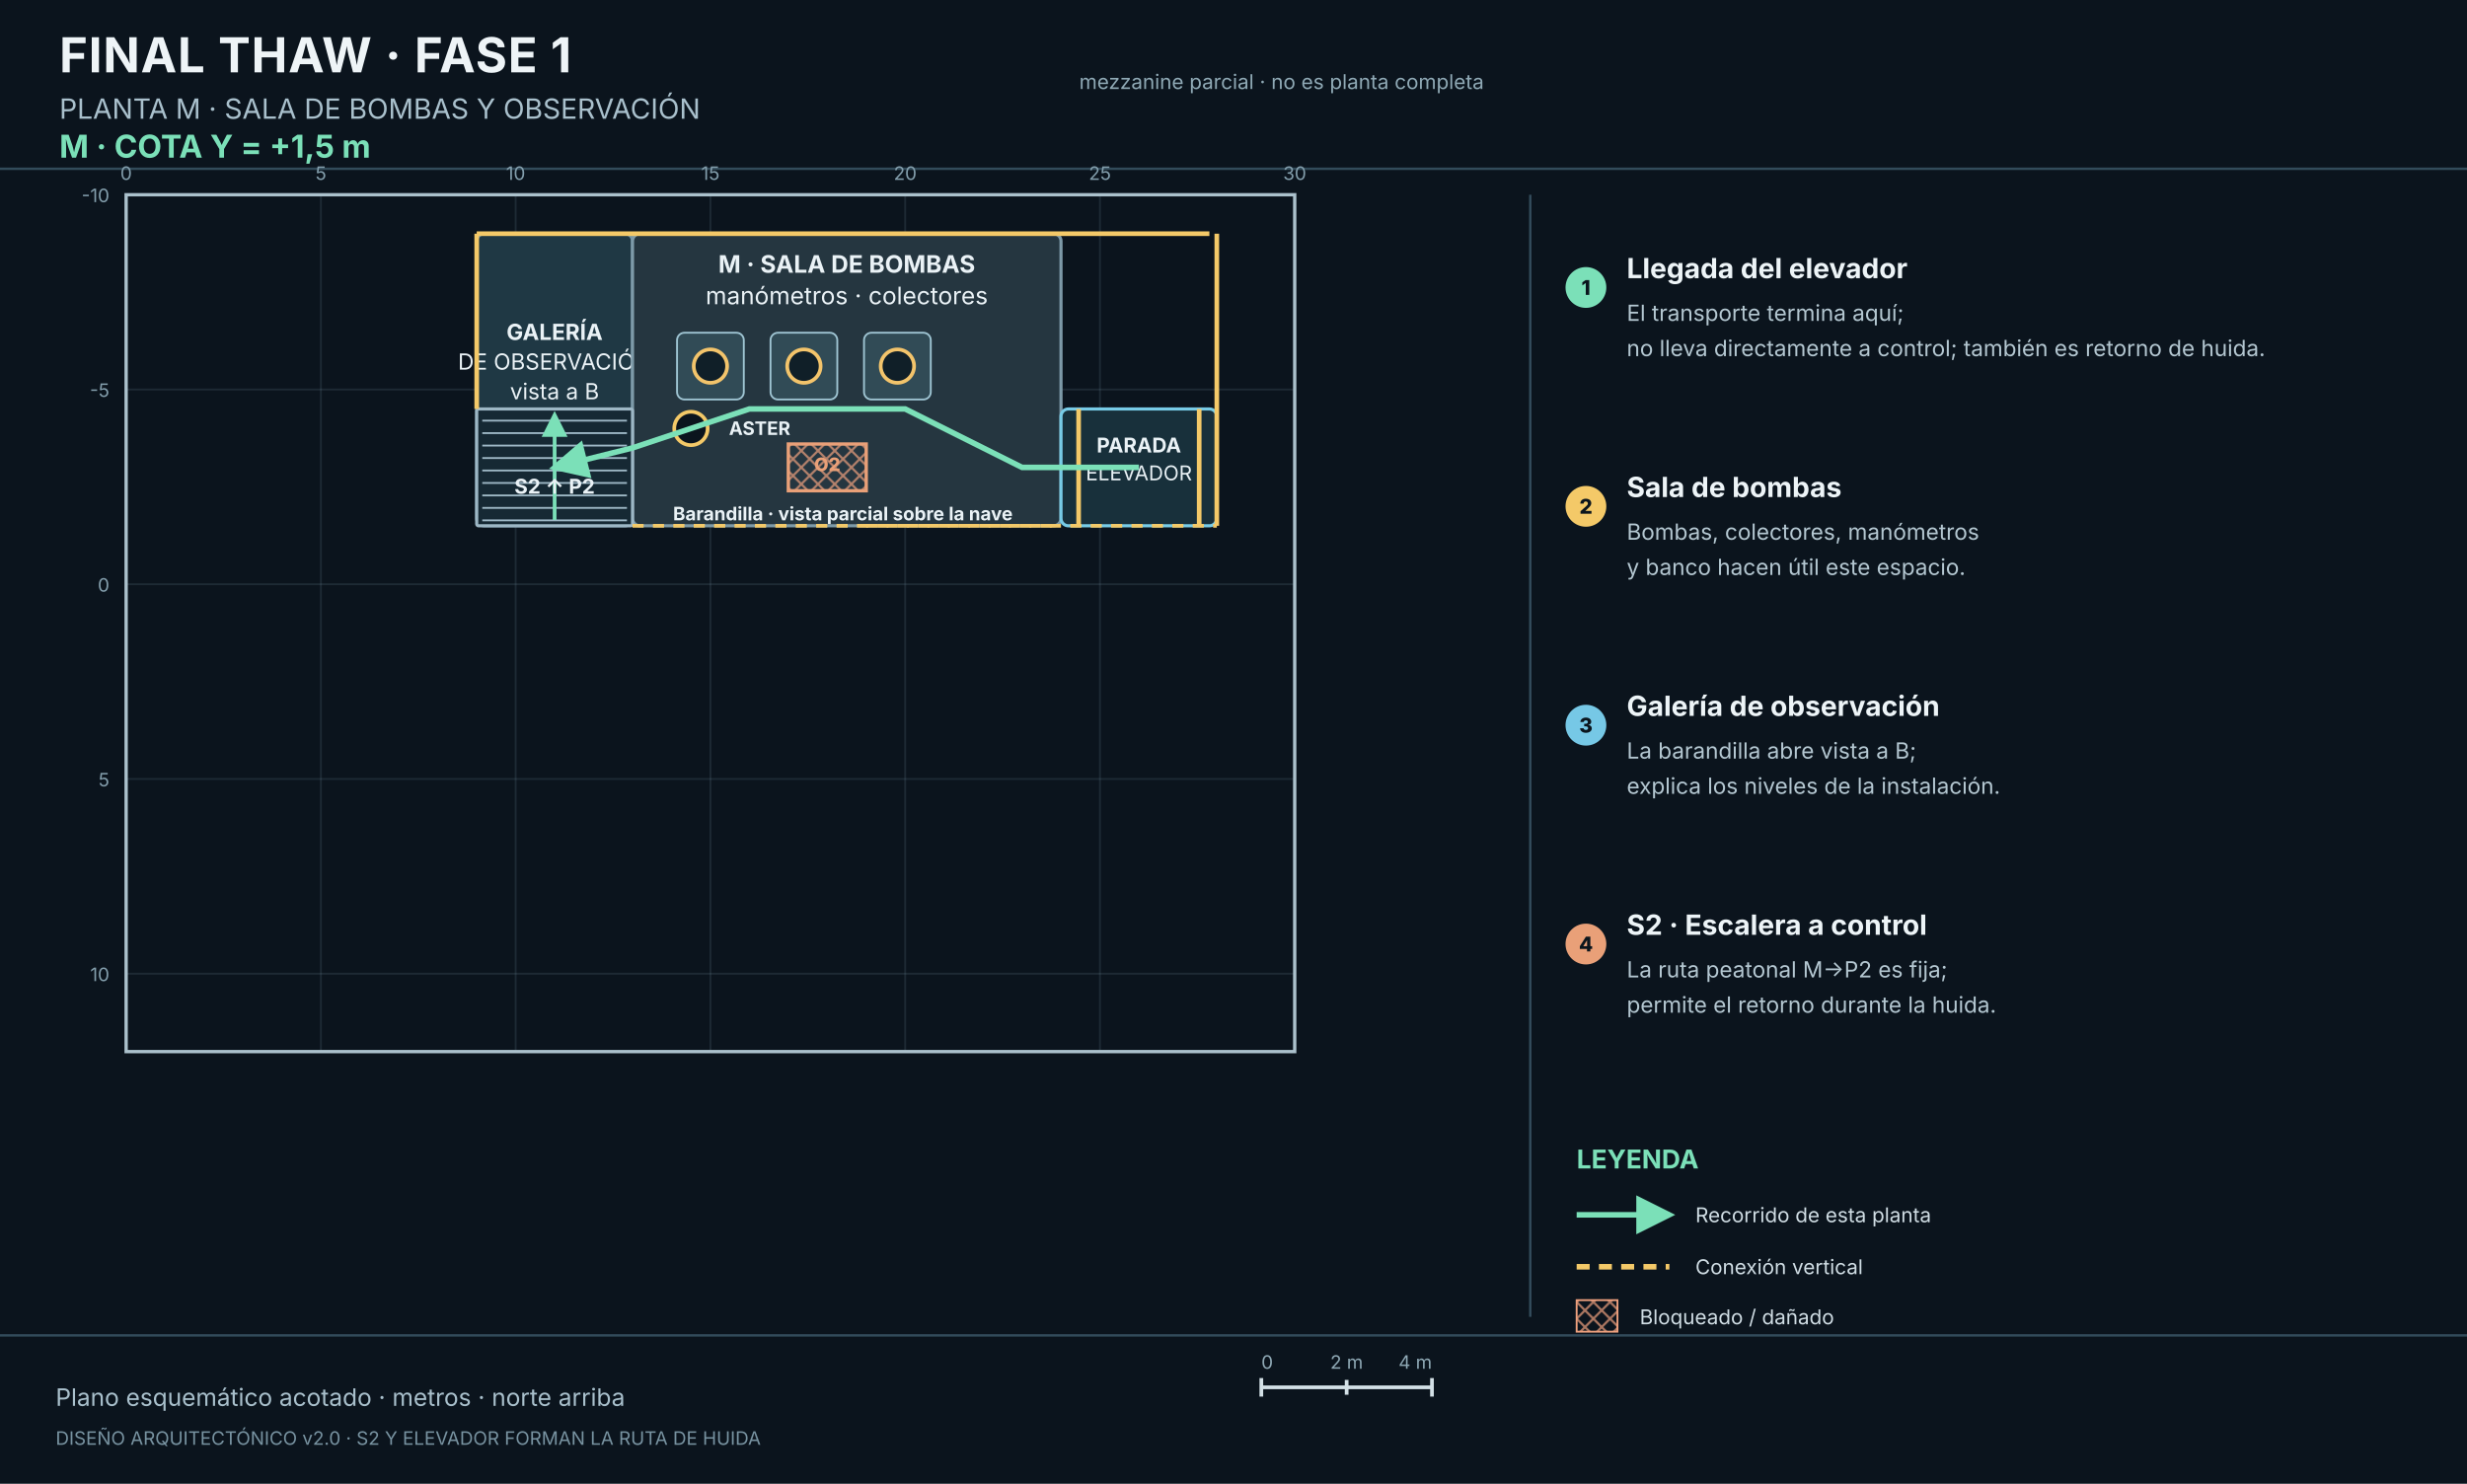
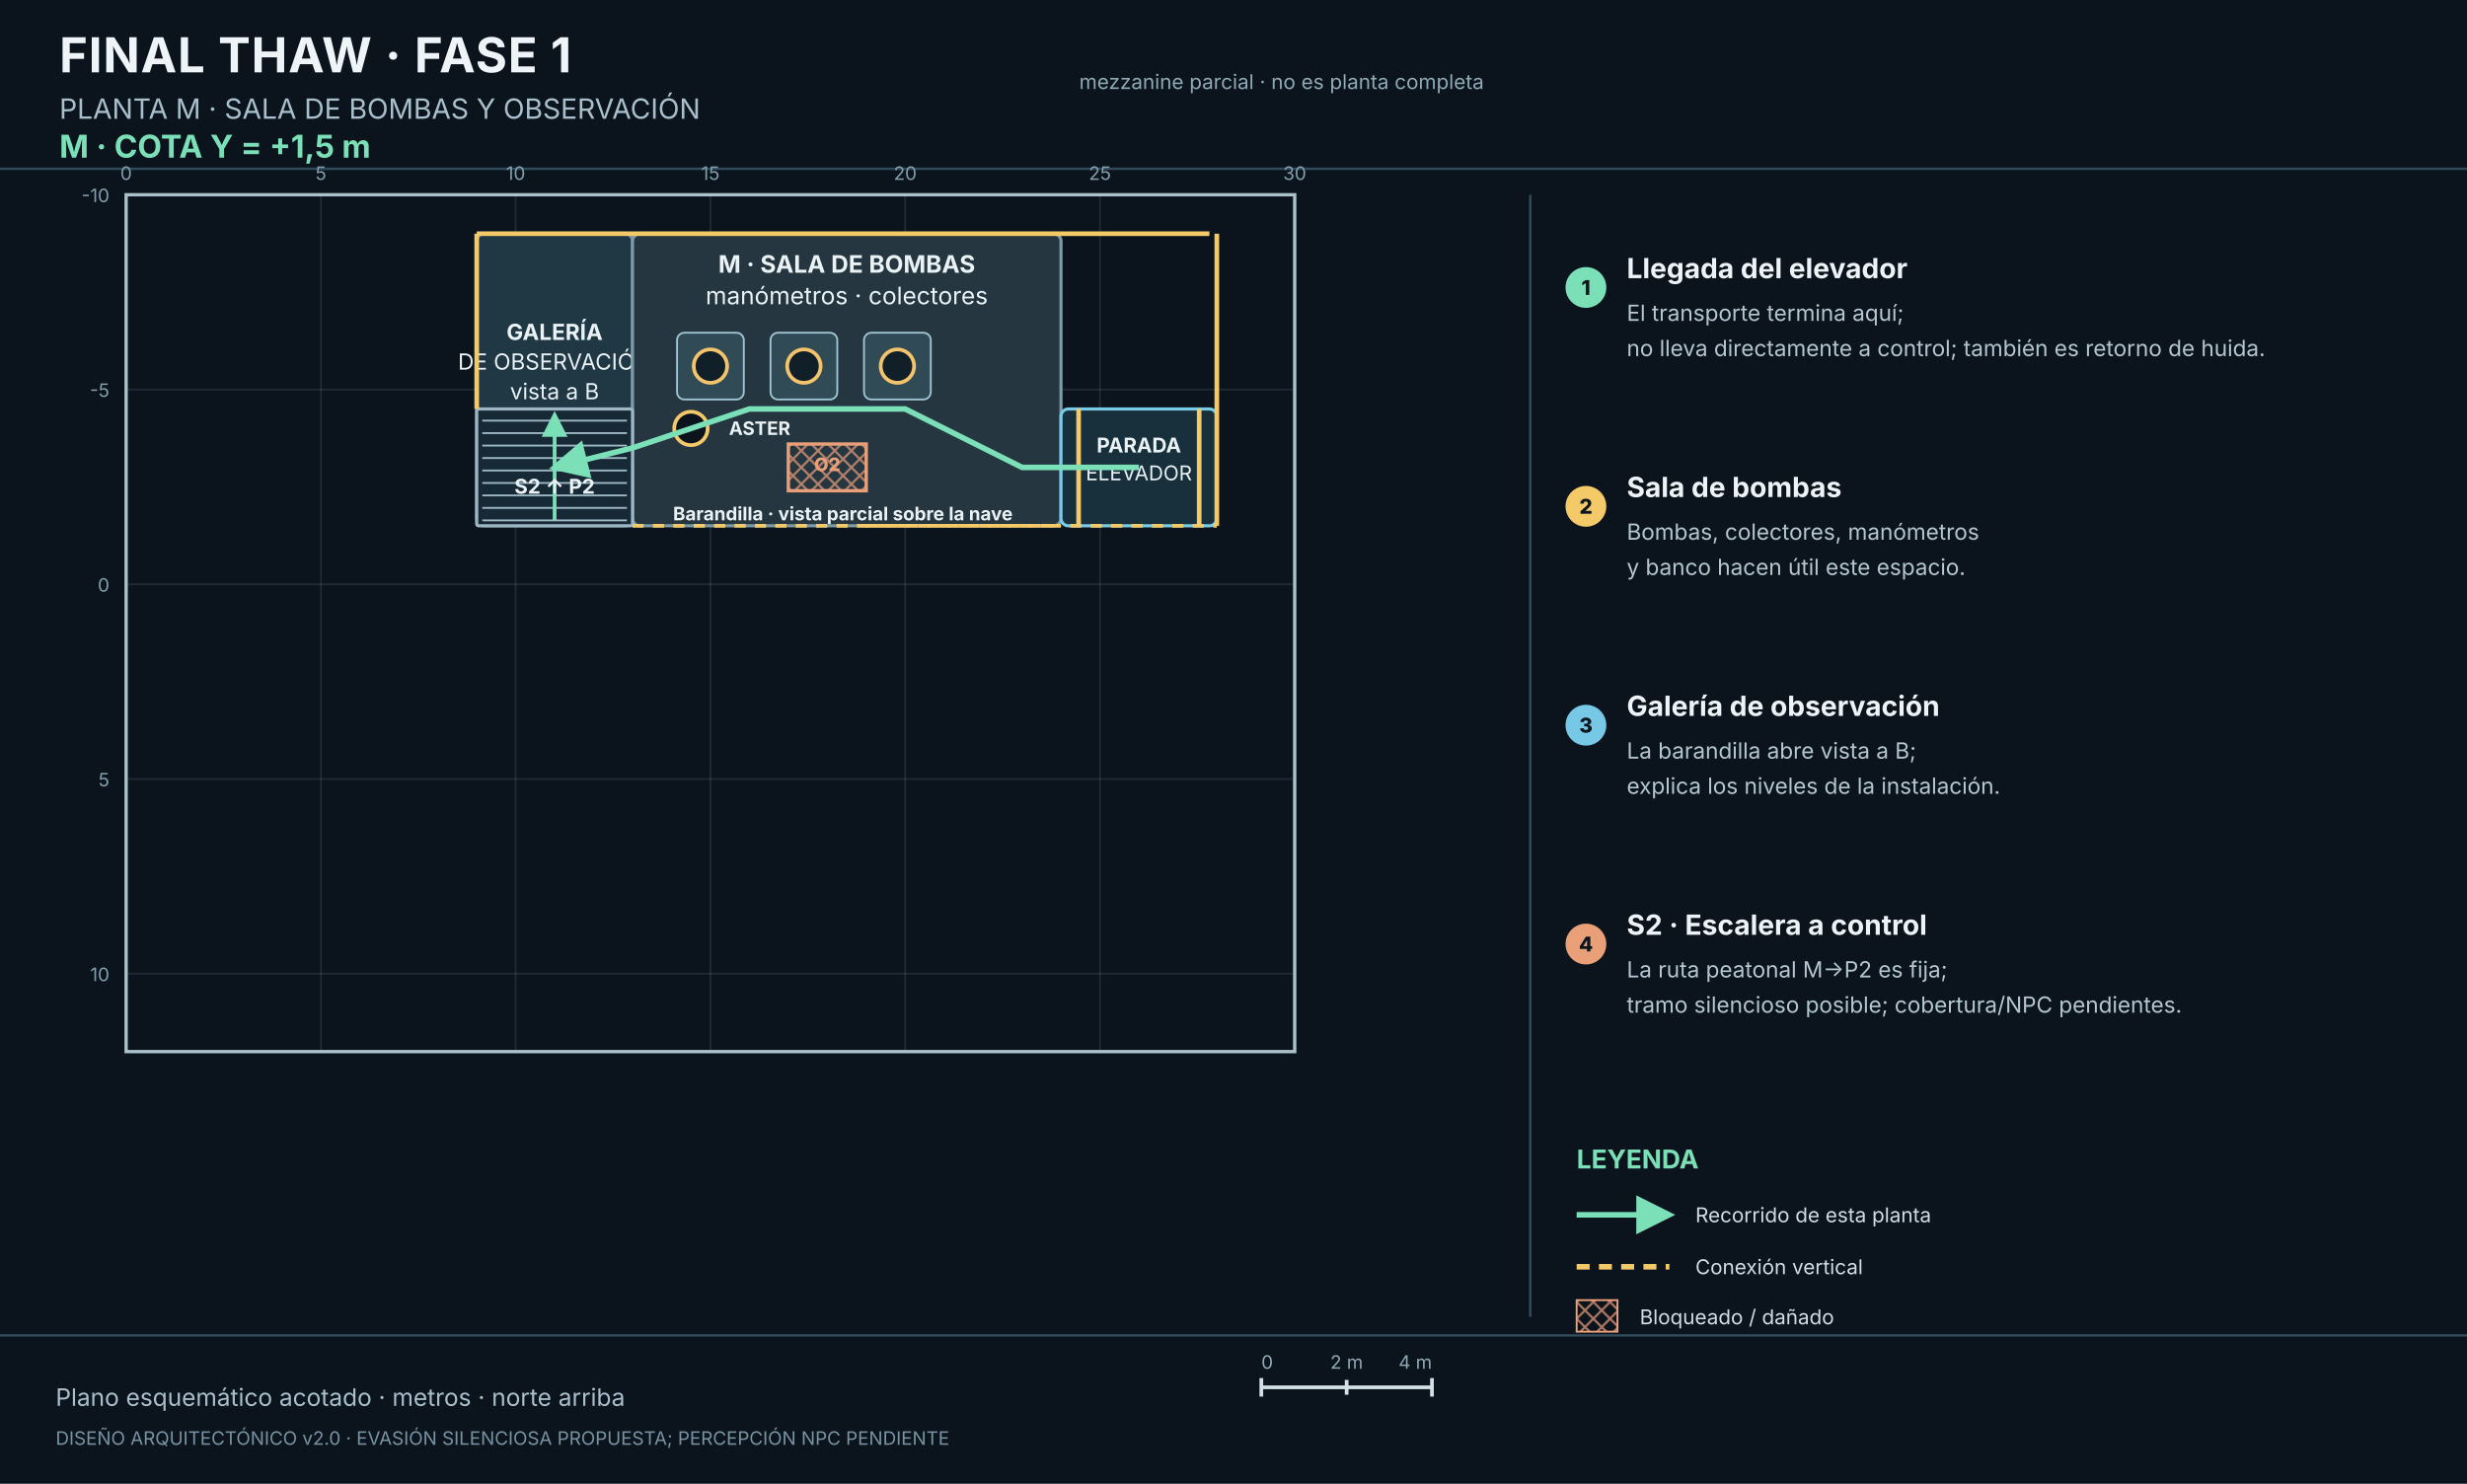
<svg xmlns="http://www.w3.org/2000/svg" viewBox="0 0 1330 800" role="img" aria-label="PLANTA M · SALA DE BOMBAS Y OBSERVACIÓN">
  <defs>
    <marker id="arrow" viewBox="0 0 10 10" refX="8.5" refY="5" markerWidth="7" markerHeight="7" orient="auto">
      <path d="M0,0 L10,5 L0,10 z" fill="#7be0b8" />
    </marker>
    <marker id="vertical" viewBox="0 0 10 10" refX="8.5" refY="5" markerWidth="7" markerHeight="7" orient="auto">
      <path d="M0,0 L10,5 L0,10 z" fill="#f4c968" />
    </marker>
    <pattern id="blocked" width="9" height="9" patternUnits="userSpaceOnUse">
      <path d="M0,0L9,9M9,0L0,9" stroke="#efa17e" stroke-width="1.2" opacity=".7" />
    </pattern>
    <pattern id="void" width="12" height="12" patternUnits="userSpaceOnUse">
      <path d="M0,0L12,12M12,0L0,12" stroke="#64808e" stroke-width="1" opacity=".45" />
    </pattern>
  </defs>
  <style>text{font-family:Inter,Arial,sans-serif}.title{font-size:26px;font-weight:750;fill:#eef4f7;letter-spacing:.5px}.sub{font-size:15px;fill:#a9c0cc}.level{font-size:17px;font-weight:750;fill:#7be0b8}.room{font-size:13px;fill:#eaf2f6}.small{font-size:11px;fill:#d0dde4}.muted{font-size:11px;fill:#8fa9b5}</style>
  <rect width="1330" height="800" fill="#0b141d" />
  <path d="M0 91H1330M825 105V710M0 720H1330" stroke="#324b5a" stroke-width="1.3" />
  <text x="32" y="39" class="title">FINAL THAW · FASE 1</text>
  <text x="32" y="64" class="sub">PLANTA M · SALA DE BOMBAS Y OBSERVACIÓN</text>
  <text x="32" y="85" class="level">M · COTA Y = +1,5 m</text>
  <text x="800" y="48" text-anchor="end" class="muted">mezzanine parcial · no es planta completa</text>
  <line x1="68" y1="105" x2="68" y2="567" stroke="#7895a6" opacity=".17" />
  <text x="68" y="97" font-size="10" text-anchor="middle" fill="#839eac">0</text>
  <line x1="173" y1="105" x2="173" y2="567" stroke="#7895a6" opacity=".17" />
  <text x="173" y="97" font-size="10" text-anchor="middle" fill="#839eac">5</text>
  <line x1="278" y1="105" x2="278" y2="567" stroke="#7895a6" opacity=".17" />
  <text x="278" y="97" font-size="10" text-anchor="middle" fill="#839eac">10</text>
  <line x1="383" y1="105" x2="383" y2="567" stroke="#7895a6" opacity=".17" />
  <text x="383" y="97" font-size="10" text-anchor="middle" fill="#839eac">15</text>
  <line x1="488" y1="105" x2="488" y2="567" stroke="#7895a6" opacity=".17" />
  <text x="488" y="97" font-size="10" text-anchor="middle" fill="#839eac">20</text>
  <line x1="593" y1="105" x2="593" y2="567" stroke="#7895a6" opacity=".17" />
  <text x="593" y="97" font-size="10" text-anchor="middle" fill="#839eac">25</text>
  <line x1="698" y1="105" x2="698" y2="567" stroke="#7895a6" opacity=".17" />
  <text x="698" y="97" font-size="10" text-anchor="middle" fill="#839eac">30</text>
  <line x1="68" y1="105" x2="698" y2="105" stroke="#7895a6" opacity=".17" />
  <text x="59" y="109" font-size="10" text-anchor="end" fill="#839eac">-10</text>
  <line x1="68" y1="210" x2="698" y2="210" stroke="#7895a6" opacity=".17" />
  <text x="59" y="214" font-size="10" text-anchor="end" fill="#839eac">-5</text>
  <line x1="68" y1="315" x2="698" y2="315" stroke="#7895a6" opacity=".17" />
  <text x="59" y="319" font-size="10" text-anchor="end" fill="#839eac">0</text>
  <line x1="68" y1="420" x2="698" y2="420" stroke="#7895a6" opacity=".17" />
  <text x="59" y="424" font-size="10" text-anchor="end" fill="#839eac">5</text>
  <line x1="68" y1="525" x2="698" y2="525" stroke="#7895a6" opacity=".17" />
  <text x="59" y="529" font-size="10" text-anchor="end" fill="#839eac">10</text>
  <rect x="68" y="105" width="630" height="462" fill="none" stroke="#abc1cc" stroke-width="1.8" />
  <rect x="257" y="126" width="84" height="157.5" rx="4" fill="#1f3844" stroke="#7295a6" stroke-width="1.7" />
  <text x="299" y="183.3" text-anchor="middle" font-size="12" font-family="Inter,Arial,sans-serif" font-weight="700" fill="#eaf2f6">GALERÍA</text>
  <text x="299" y="199.3" text-anchor="middle" font-size="12" font-family="Inter,Arial,sans-serif" font-weight="400" fill="#eaf2f6">DE OBSERVACIÓN</text>
  <text x="299" y="215.3" text-anchor="middle" font-size="12" font-family="Inter,Arial,sans-serif" font-weight="400" fill="#eaf2f6">vista a B</text>
  <rect x="341" y="126" width="231" height="157.5" rx="4" fill="#253640" stroke="#7d9aa8" stroke-width="1.7" />
  <text x="456.5" y="147.033" text-anchor="middle" font-size="13" font-family="Inter,Arial,sans-serif" font-weight="700" fill="#eaf2f6">M · SALA DE BOMBAS</text>
  <text x="456.5" y="164.033" text-anchor="middle" font-size="13" font-family="Inter,Arial,sans-serif" font-weight="400" fill="#eaf2f6">manómetros · colectores</text>
  <rect x="365" y="179.4" width="36" height="36" rx="4" fill="#314b56" stroke="#9fc5d3" />
  <circle cx="383" cy="197.4" r="9" fill="#101f28" stroke="#f3c46b" stroke-width="2" />
  <rect x="415.4" y="179.4" width="36" height="36" rx="4" fill="#314b56" stroke="#9fc5d3" />
  <circle cx="433.4" cy="197.4" r="9" fill="#101f28" stroke="#f3c46b" stroke-width="2" />
  <rect x="465.8" y="179.4" width="36" height="36" rx="4" fill="#314b56" stroke="#9fc5d3" />
  <circle cx="483.8" cy="197.4" r="9" fill="#101f28" stroke="#f3c46b" stroke-width="2" />
  <circle cx="372.5" cy="231" r="9" fill="#0b141d" stroke="#f4c968" stroke-width="2" />
  <text x="393" y="234.5" font-size="10" font-family="Inter,Arial,sans-serif" font-weight="700" fill="#eaf2f6">ASTER</text>
  <rect x="572" y="220.5" width="84" height="63" rx="4" fill="#18303b" stroke="#77cbe6" stroke-width="1.7" />
  <text x="614" y="243.967" text-anchor="middle" font-size="11" font-family="Inter,Arial,sans-serif" font-weight="700" fill="#eaf2f6">PARADA</text>
  <text x="614" y="258.967" text-anchor="middle" font-size="11" font-family="Inter,Arial,sans-serif" font-weight="400" fill="#eaf2f6">ELEVADOR</text>
  <rect x="257" y="220.5" width="84" height="63" rx="1" fill="#162934" stroke="#9db7c5" stroke-width="1.7" />
  <line x1="260" y1="226.8" x2="338" y2="226.8" stroke="#9db7c5" stroke-width="1" />
  <line x1="260" y1="233.52" x2="338" y2="233.52" stroke="#9db7c5" stroke-width="1" />
  <line x1="260" y1="240.24" x2="338" y2="240.24" stroke="#9db7c5" stroke-width="1" />
  <line x1="260" y1="246.96" x2="338" y2="246.96" stroke="#9db7c5" stroke-width="1" />
  <line x1="260" y1="253.68" x2="338" y2="253.68" stroke="#9db7c5" stroke-width="1" />
  <line x1="260" y1="260.4" x2="338" y2="260.4" stroke="#9db7c5" stroke-width="1" />
  <line x1="260" y1="267.12" x2="338" y2="267.12" stroke="#9db7c5" stroke-width="1" />
  <line x1="260" y1="273.84" x2="338" y2="273.84" stroke="#9db7c5" stroke-width="1" />
  <line x1="260" y1="280.56" x2="338" y2="280.56" stroke="#9db7c5" stroke-width="1" />
  <polyline points="299,280.35 299,223.65" fill="none" stroke="#7be0b8" stroke-width="2" marker-end="url(#arrow)" />
  <text x="299" y="266.167" text-anchor="middle" font-size="11" font-family="Inter,Arial,sans-serif" font-weight="700" fill="#eaf2f6">S2 ↑ P2</text>
  <line x1="257" y1="126" x2="652" y2="126" stroke="#f4c968" stroke-width="2.5" />
  <line x1="257" y1="126" x2="257" y2="220.5" stroke="#f4c968" stroke-width="2.5" />
  <line x1="656" y1="126" x2="656" y2="283.5" stroke="#f4c968" stroke-width="2.5" />
  <line x1="341" y1="283.5" x2="572" y2="283.5" stroke="#f4c968" stroke-width="2" stroke-dasharray="6 5" />
  <line x1="467" y1="283.5" x2="656" y2="283.5" stroke="#f4c968" stroke-width="2" stroke-dasharray="6 5" />
  <line x1="581.5" y1="220.5" x2="581.5" y2="283.5" stroke="#f4c968" stroke-width="2.5" />
  <line x1="646.5" y1="220.5" x2="646.5" y2="283.5" stroke="#f4c968" stroke-width="2.5" />
  <text x="454.4" y="280.533" text-anchor="middle" font-size="10" font-family="Inter,Arial,sans-serif" font-weight="700" fill="#eaf2f6">Barandilla · vista parcial sobre la nave</text>
  <rect x="425" y="239.4" width="42" height="25.2" fill="url(#blocked)" stroke="#e9a078" stroke-width="1.8" />
  <text x="446" y="254" text-anchor="middle" font-size="10" font-weight="800" fill="#e9a078">O2</text>
  <polyline points="614,252 551,252 488,220.5 404,220.5 341,241.5 299,252" fill="none" stroke="#7be0b8" stroke-width="3" marker-end="url(#arrow)" />
  <circle cx="855" cy="155" r="11" fill="#7be0b8" />
  <text x="855" y="159" font-size="11" text-anchor="middle" font-weight="800" fill="#0b151d">1</text>
  <text x="877" y="150" font-size="15" font-weight="700" fill="#edf4f7">Llegada del elevador</text>
  <text x="877" y="173" font-size="12" fill="#b4c7d1">El transporte termina aquí;</text>
  <text x="877" y="192" font-size="12" fill="#b4c7d1">no lleva directamente a control; también es retorno de huida.</text>
  <circle cx="855" cy="273" r="11" fill="#f4c968" />
  <text x="855" y="277" font-size="11" text-anchor="middle" font-weight="800" fill="#0b151d">2</text>
  <text x="877" y="268" font-size="15" font-weight="700" fill="#edf4f7">Sala de bombas</text>
  <text x="877" y="291" font-size="12" fill="#b4c7d1">Bombas, colectores, manómetros</text>
  <text x="877" y="310" font-size="12" fill="#b4c7d1">y banco hacen útil este espacio.</text>
  <circle cx="855" cy="391" r="11" fill="#76c8e6" />
  <text x="855" y="395" font-size="11" text-anchor="middle" font-weight="800" fill="#0b151d">3</text>
  <text x="877" y="386" font-size="15" font-weight="700" fill="#edf4f7">Galería de observación</text>
  <text x="877" y="409" font-size="12" fill="#b4c7d1">La barandilla abre vista a B;</text>
  <text x="877" y="428" font-size="12" fill="#b4c7d1">explica los niveles de la instalación.</text>
  <circle cx="855" cy="509" r="11" fill="#e9a078" />
  <text x="855" y="513" font-size="11" text-anchor="middle" font-weight="800" fill="#0b151d">4</text>
  <text x="877" y="504" font-size="15" font-weight="700" fill="#edf4f7">S2 · Escalera a control</text>
  <text x="877" y="527" font-size="12" fill="#b4c7d1">La ruta peatonal M→P2 es fija;</text>
-   <text x="877" y="546" font-size="12" fill="#b4c7d1">permite el retorno durante la huida.</text>
+   <text x="877" y="546" font-size="12" fill="#b4c7d1">tramo silencioso posible; cobertura/NPC pendientes.</text>
  <g transform="translate(850 630)">
    <text x="0" y="0" font-size="14" font-weight="750" fill="#7be0b8">LEYENDA</text>
    <line x1="0" y1="25" x2="50" y2="25" stroke="#7be0b8" stroke-width="3" marker-end="url(#arrow)" />
    <text x="64" y="29" class="small">Recorrido de esta planta</text>
    <line x1="0" y1="53" x2="50" y2="53" stroke="#f4c968" stroke-width="3" stroke-dasharray="7 5" />
    <text x="64" y="57" class="small">Conexión vertical</text>
    <rect x="0" y="71" width="22" height="17" fill="url(#blocked)" stroke="#efa17e" />
    <text x="34" y="84" class="small">Bloqueado / dañado</text>
  </g>
  <text x="30" y="758" font-size="13" fill="#a9c0cc">Plano esquemático acotado · metros · norte arriba</text>
-   <text x="30" y="779" font-size="10" fill="#7893a1">DISEÑO ARQUITECTÓNICO v2.0 · S2 Y ELEVADOR FORMAN LA RUTA DE HUIDA</text>
+   <text x="30" y="779" font-size="10" fill="#7893a1">DISEÑO ARQUITECTÓNICO v2.0 · EVASIÓN SILENCIOSA PROPUESTA; PERCEPCIÓN NPC PENDIENTE</text>
  <path d="M680 748H772M680 743V753M726 744V752M772 743V753" stroke="#d3e0e6" stroke-width="2" />
  <text x="680" y="738" font-size="10" fill="#8fa9b5">0</text>
  <text x="726" y="738" font-size="10" text-anchor="middle" fill="#8fa9b5">2 m</text>
  <text x="772" y="738" font-size="10" text-anchor="end" fill="#8fa9b5">4 m</text>
</svg>
